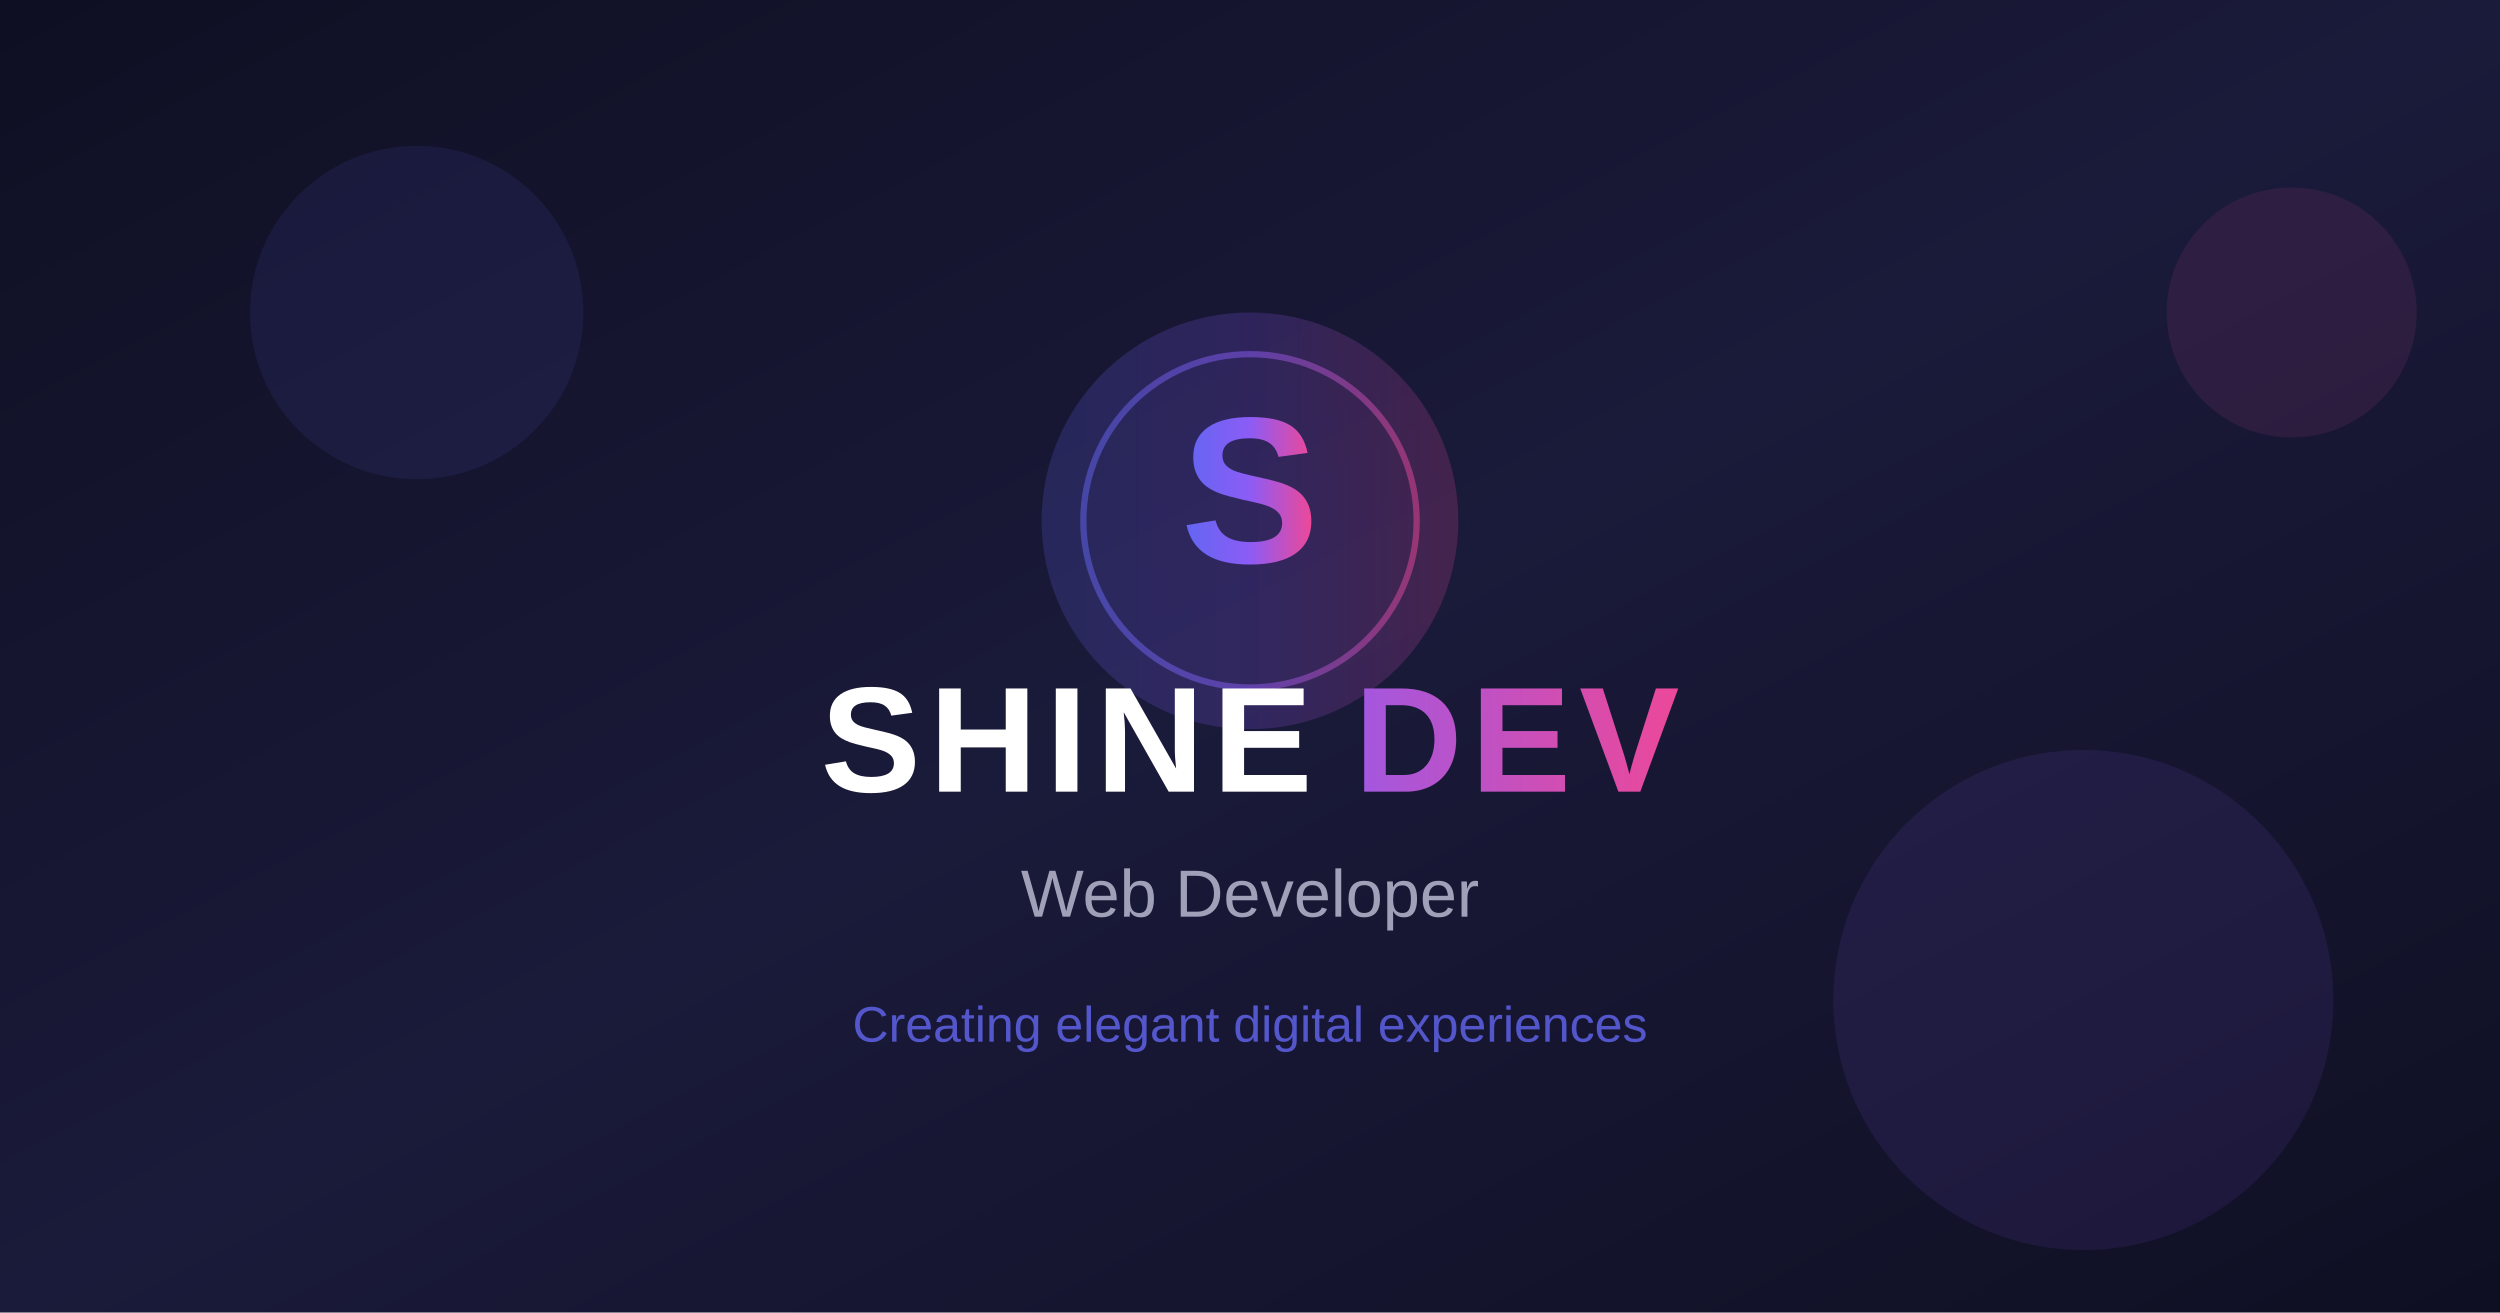
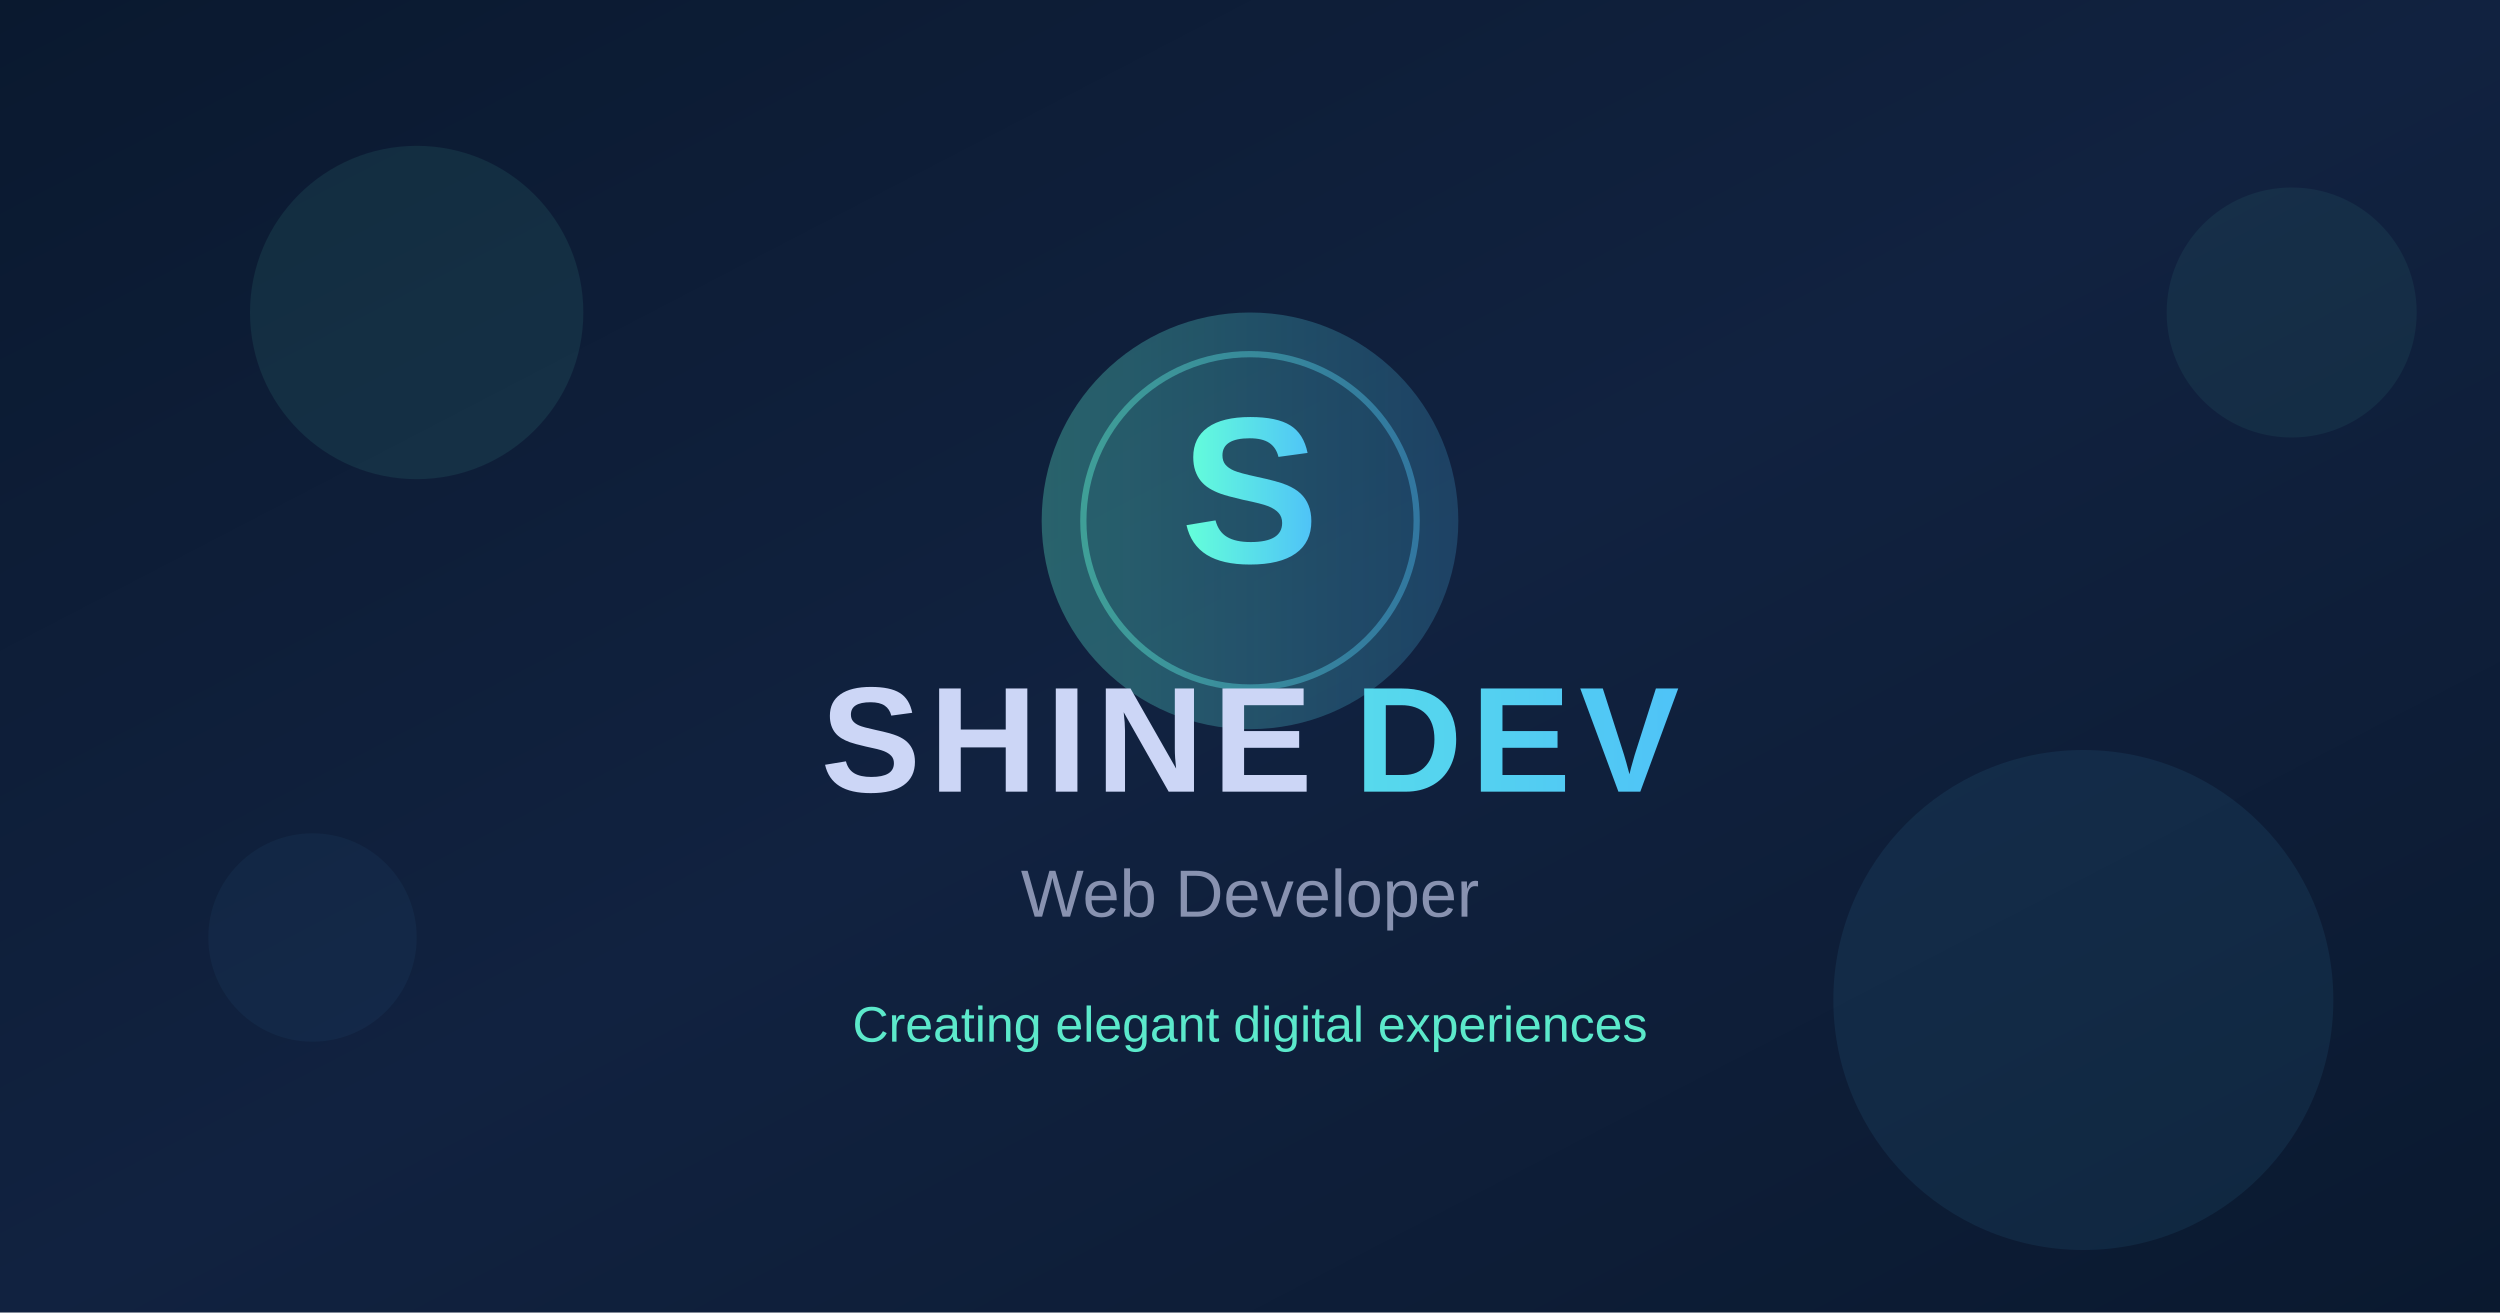
<svg xmlns="http://www.w3.org/2000/svg" viewBox="0 0 1200 630" width="1200" height="630">
  <defs>
    <linearGradient id="bgGrad" x1="0%" y1="0%" x2="100%" y2="100%">
-       <stop offset="0%" style="stop-color:#0f0f23;stop-opacity:1" />
-       <stop offset="50%" style="stop-color:#1a1a3a;stop-opacity:1" />
-       <stop offset="100%" style="stop-color:#0f0f23;stop-opacity:1" />
+       <stop offset="0%" style="stop-color:#0a192f;stop-opacity:1" />
+       <stop offset="50%" style="stop-color:#112240;stop-opacity:1" />
+       <stop offset="100%" style="stop-color:#0a192f;stop-opacity:1" />
    </linearGradient>
    <linearGradient id="textGrad" x1="0%" y1="0%" x2="100%" y2="0%">
-       <stop offset="0%" style="stop-color:#6366f1;stop-opacity:1" />
-       <stop offset="50%" style="stop-color:#8b5cf6;stop-opacity:1" />
-       <stop offset="100%" style="stop-color:#ec4899;stop-opacity:1" />
+       <stop offset="0%" style="stop-color:#64ffda;stop-opacity:1" />
+       <stop offset="100%" style="stop-color:#4fc3f7;stop-opacity:1" />
+     </linearGradient>
+     <linearGradient id="accentGrad" x1="0%" y1="0%" x2="100%" y2="0%">
+       <stop offset="0%" style="stop-color:#64ffda;stop-opacity:0.3" />
+       <stop offset="100%" style="stop-color:#4fc3f7;stop-opacity:0.2" />
    </linearGradient>
  </defs>
  <rect width="1200" height="630" fill="url(#bgGrad)" />
-   <circle cx="200" cy="150" r="80" fill="#6366f1" opacity="0.1" />
-   <circle cx="1000" cy="480" r="120" fill="#8b5cf6" opacity="0.1" />
-   <circle cx="1100" cy="150" r="60" fill="#ec4899" opacity="0.1" />
-   <circle cx="600" cy="250" r="100" fill="url(#textGrad)" opacity="0.2" />
-   <circle cx="600" cy="250" r="80" fill="none" stroke="url(#textGrad)" stroke-width="3" opacity="0.5" />
+   <circle cx="200" cy="150" r="80" fill="#64ffda" opacity="0.08" />
+   <circle cx="1000" cy="480" r="120" fill="#4fc3f7" opacity="0.08" />
+   <circle cx="1100" cy="150" r="60" fill="#64ffda" opacity="0.06" />
+   <circle cx="150" cy="450" r="50" fill="#4fc3f7" opacity="0.05" />
+   <circle cx="600" cy="250" r="100" fill="url(#accentGrad)" />
+   <circle cx="600" cy="250" r="80" fill="none" stroke="url(#textGrad)" stroke-width="3" opacity="0.4" />
  <text x="600" y="270" font-family="Arial, sans-serif" font-size="100" font-weight="900" fill="url(#textGrad)" text-anchor="middle">S</text>
-   <text x="600" y="380" font-family="Arial, sans-serif" font-size="72" font-weight="bold" fill="white" text-anchor="middle" letter-spacing="4">
-     <tspan fill="white">SHINE</tspan>
+   <text x="600" y="380" font-family="Arial, sans-serif" font-size="72" font-weight="bold" fill="#ccd6f6" text-anchor="middle" letter-spacing="4">
+     <tspan fill="#ccd6f6">SHINE</tspan>
    <tspan fill="url(#textGrad)">DEV</tspan>
  </text>
-   <text x="600" y="440" font-family="Arial, sans-serif" font-size="32" fill="#a0a0b8" text-anchor="middle">Web Developer</text>
-   <text x="600" y="500" font-family="Arial, sans-serif" font-size="24" fill="#6366f1" text-anchor="middle" opacity="0.8">Creating elegant digital experiences</text>
+   <text x="600" y="440" font-family="Arial, sans-serif" font-size="32" fill="#8892b0" text-anchor="middle">Web Developer</text>
+   <text x="600" y="500" font-family="Arial, sans-serif" font-size="24" fill="#64ffda" text-anchor="middle" opacity="0.9">Creating elegant digital experiences</text>
</svg>
